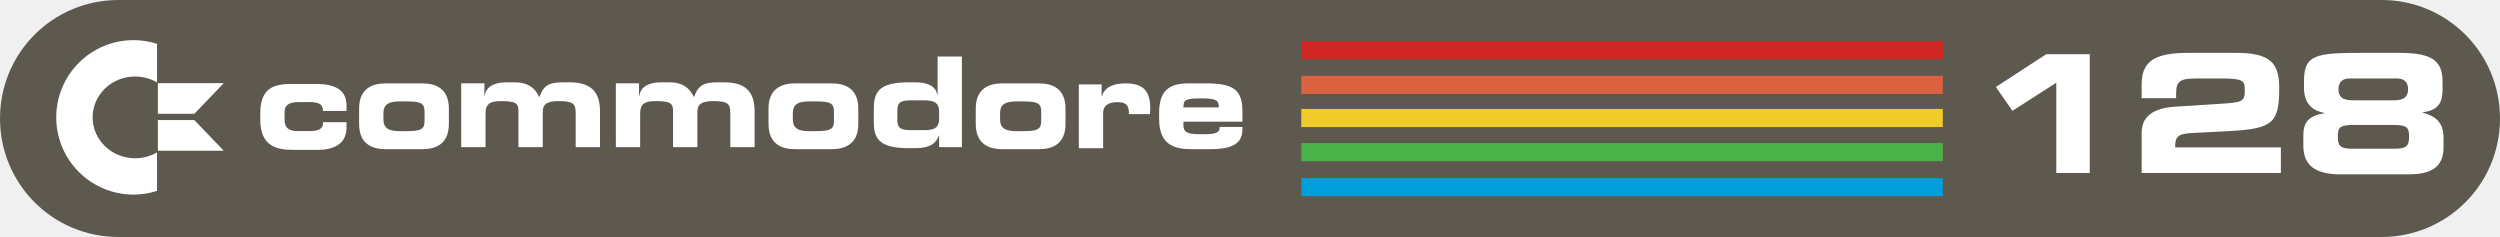
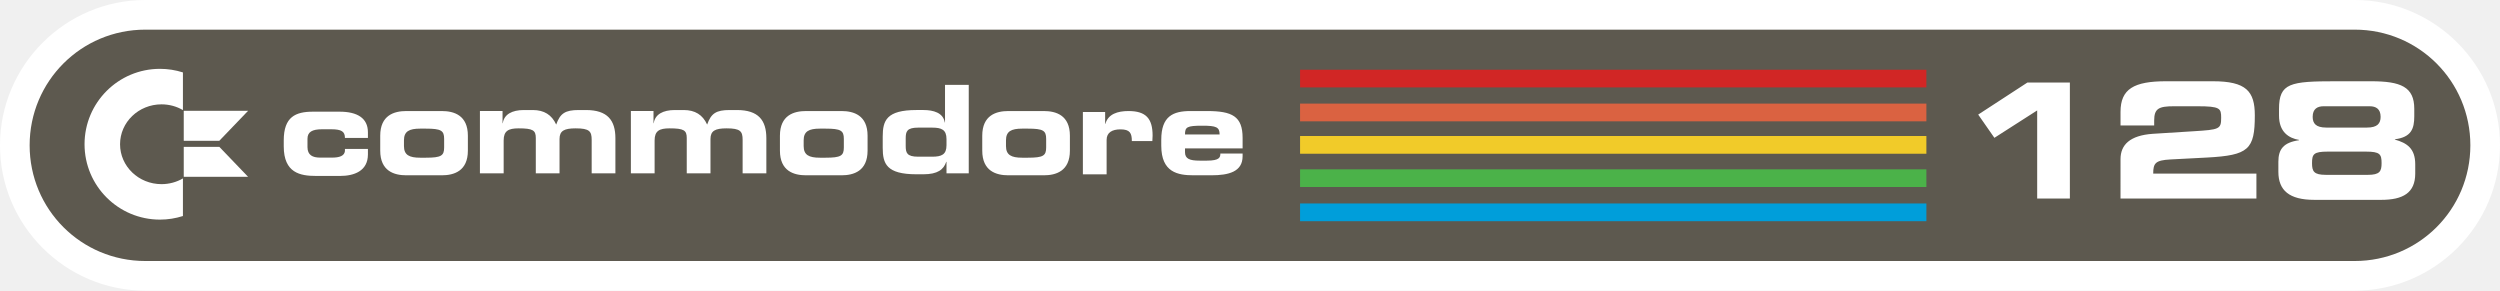
- <svg xmlns="http://www.w3.org/2000/svg" height="156.104" viewBox="0 0 329.345 31.221" width="1646.725">
-   <path d="M15.61 0h298.125c8.648 0 15.61 6.962 15.61 15.61s-6.962 15.61-15.61 15.61H15.61C6.962 31.22 0 24.26 0 15.61S6.962 0 15.61 0z" fill="#5d594f" />
-   <g fill="#fff" stroke-linecap="round" stroke-width=".265">
-     <path d="M34.288 15.75c0 3.594 2.235 3.99 4.354 3.99h3.269c1.835 0 3.736-.643 3.736-2.901v-.742h-3.102v.198c0 .774-.818.972-1.718.972h-1.635c-1 0-1.701-.33-1.701-1.417v-1.121c0-.923.634-1.286 1.968-1.286h1.234c1.401 0 1.852.313 1.852 1.17h3.102v-.758c0-1.928-1.45-2.785-3.82-2.785h-3.602c-2.335 0-3.937.692-3.937 3.873zM47.307 16.324c0 2.77 1.885 3.33 3.52 3.33h4.787c1.635 0 3.52-.56 3.52-3.33v-2.01c0-2.77-1.885-3.33-3.52-3.33h-4.787c-1.635 0-3.52.56-3.52 3.33zm3.203-1.4c0-1.204.717-1.567 2.185-1.567h.767c2.069 0 2.469.264 2.469 1.385v1.154c0 1.12-.4 1.384-2.469 1.384h-.767c-1.468 0-2.185-.363-2.185-1.566zM60.76 19.385h3.203v-4.433c0-1.302.65-1.632 2.018-1.632 1.935 0 2.319.264 2.319 1.302v4.763h3.202v-4.631c0-1.104.634-1.434 2.169-1.434 1.868 0 2.168.395 2.168 1.55v4.515h3.202v-4.73c0-2.406-1.05-3.807-3.97-3.807h-.983c-1.819 0-2.502.445-3.036 1.961-.6-1.319-1.635-1.961-3.153-1.961h-1.217c-1.568 0-2.67.576-2.836 1.78h-.033v-1.649H60.76zM81.13 19.385h3.202v-4.433c0-1.302.65-1.632 2.018-1.632 1.935 0 2.319.264 2.319 1.302v4.763h3.202v-4.631c0-1.104.634-1.434 2.169-1.434 1.868 0 2.168.395 2.168 1.55v4.515h3.202v-4.73c0-2.406-1.05-3.807-3.97-3.807h-.983c-1.818 0-2.502.445-3.036 1.961-.6-1.319-1.635-1.961-3.153-1.961h-1.217c-1.568 0-2.669.576-2.836 1.78h-.033v-1.649h-3.053zM118.214 14.688c0-.94.15-1.467 1.685-1.467h1.885c1.268 0 1.935.28 1.935 1.55v.823c0 1.27-.667 1.55-1.935 1.55h-1.885c-1.534 0-1.685-.528-1.685-1.467zm-3.102 1.253c0 2.142.5 3.576 4.554 3.576h.934c1.934 0 2.735-.643 3.085-1.681h.034v1.55h3.002V7.451h-3.202v5.077h-.034c-.2-1.319-1.551-1.681-2.869-1.681h-.95c-4.054 0-4.554 1.434-4.554 3.576zM101.243 16.324c0 2.77 1.885 3.33 3.52 3.33h4.786c1.635 0 3.52-.56 3.52-3.33v-2.01c0-2.77-1.885-3.33-3.52-3.33h-4.787c-1.634 0-3.52.56-3.52 3.33zm3.202-1.4c0-1.204.717-1.567 2.185-1.567h.768c2.068 0 2.468.264 2.468 1.385v1.154c0 1.12-.4 1.384-2.468 1.384h-.768c-1.468 0-2.185-.363-2.185-1.566zM128.544 16.324c0 2.77 1.885 3.33 3.52 3.33h4.786c1.635 0 3.52-.56 3.52-3.33v-2.01c0-2.77-1.885-3.33-3.52-3.33h-4.787c-1.634 0-3.52.56-3.52 3.33zm3.202-1.4c0-1.204.718-1.567 2.185-1.567h.768c2.068 0 2.468.264 2.468 1.385v1.154c0 1.12-.4 1.384-2.468 1.384h-.768c-1.467 0-2.185-.363-2.185-1.566zM142.122 19.522h3.203v-4.648c0-1.006.767-1.418 1.868-1.418 1.284 0 1.535.511 1.535 1.582h2.768c.017-.296.034-.527.034-.741 0-2.324-.918-3.313-3.253-3.313-1.45 0-2.752.395-3.119 1.73h-.033v-1.598h-3.003zM152.7 15.665c0 3.593 2.234 3.988 4.353 3.988h2.401c2.319 0 4.22-.461 4.22-2.57v-.363h-3.002c0 .494-.083.956-1.818.956h-.984c-1.335 0-1.968-.248-1.968-1.138v-.51h7.772V14.61c0-2.917-1.4-3.626-4.803-3.626h-2.235c-2.336 0-3.937.692-3.937 3.873zm3.202-1.517c0-1.005.25-1.186 2.335-1.186 1.868 0 2.335.181 2.335 1.186z" />
+ <svg xmlns="http://www.w3.org/2000/svg" height="196.099" viewBox="0 0 337.343 39.22" width="1686.715" version="1.1" id="svg10">
+   <defs id="defs10" />
+   <g id="path1" style="opacity:1">
+     <path style="baseline-shift:baseline;display:inline;overflow:visible;vector-effect:none;fill:#ffffff;stroke-linecap:round;stroke-linejoin:round;paint-order:markers stroke fill;enable-background:accumulate;stop-color:#000000;stop-opacity:1" d="M 19.609,0 C 8.815,0 -0.002,8.813 -0.002,19.609 c 0,10.796 8.817,19.611 19.611,19.611 H 317.734 c 10.795,0 19.609,-8.817 19.609,-19.611 C 337.344,8.815 328.529,0 317.734,0 Z m 0,8 H 317.734 c 6.501,0 11.609,5.108 11.609,11.609 0,6.501 -5.108,11.611 -11.609,11.611 H 19.609 C 13.108,31.221 7.998,26.113 7.998,19.609 7.998,13.106 13.108,8 19.609,8 Z" id="path11" />
+     <path style="baseline-shift:baseline;display:inline;overflow:visible;vector-effect:none;fill:#5d594f;stroke-linecap:round;stroke-linejoin:round;paint-order:markers stroke fill;enable-background:accumulate;stop-color:#000000;stop-opacity:1" d="M 19.609,4 H 317.734 c 8.648,0 15.61,6.962 15.61,15.61 0,8.648 -6.962,15.61 -15.61,15.61 H 19.609 c -8.648,0 -15.61,-6.96 -15.61,-15.61 0,-8.65 6.962,-15.61 15.61,-15.61 z" id="path12" />
  </g>
-   <g fill="#fff" stroke-width="1.368">
-     <path d="M17.584 5.289c-5.618 0-10.176 4.557-10.176 10.175s4.558 10.17 10.176 10.17c1.08 0 2.123-.172 3.1-.484v-5.075c-.844.49-1.83.773-2.889.773-3.09 0-5.595-2.41-5.595-5.384 0-2.973 2.504-5.384 5.595-5.384 1.058 0 2.045.283 2.889.774V5.772a10.17 10.17 0 0 0-3.1-.483z" />
-     <g stroke-width="1.194">
-       <path d="M20.795 10.951h8.683l-3.883 4.045h-4.8zM20.795 19.86h8.683l-3.883-4.045h-4.8z" />
+   <g fill="#ffffff" stroke-linecap="round" stroke-width="0.265" id="g2" transform="translate(3.998968,4.000025)">
+     <path d="m 34.288,15.75 c 0,3.594 2.235,3.99 4.354,3.99 h 3.269 c 1.835,0 3.736,-0.643 3.736,-2.901 v -0.742 h -3.102 v 0.198 c 0,0.774 -0.818,0.972 -1.718,0.972 h -1.635 c -1,0 -1.701,-0.33 -1.701,-1.417 v -1.121 c 0,-0.923 0.634,-1.286 1.968,-1.286 h 1.234 c 1.401,0 1.852,0.313 1.852,1.17 h 3.102 v -0.758 c 0,-1.928 -1.45,-2.785 -3.82,-2.785 h -3.602 c -2.335,0 -3.937,0.692 -3.937,3.873 z m 13.019,0.574 c 0,2.77 1.885,3.33 3.52,3.33 h 4.787 c 1.635,0 3.52,-0.56 3.52,-3.33 v -2.01 c 0,-2.77 -1.885,-3.33 -3.52,-3.33 h -4.787 c -1.635,0 -3.52,0.56 -3.52,3.33 z m 3.203,-1.4 c 0,-1.204 0.717,-1.567 2.185,-1.567 h 0.767 c 2.069,0 2.469,0.264 2.469,1.385 v 1.154 c 0,1.12 -0.4,1.384 -2.469,1.384 h -0.767 c -1.468,0 -2.185,-0.363 -2.185,-1.566 z m 10.25,4.461 h 3.203 v -4.433 c 0,-1.302 0.65,-1.632 2.018,-1.632 1.935,0 2.319,0.264 2.319,1.302 v 4.763 h 3.202 v -4.631 c 0,-1.104 0.634,-1.434 2.169,-1.434 1.868,0 2.168,0.395 2.168,1.55 v 4.515 h 3.202 v -4.73 c 0,-2.406 -1.05,-3.807 -3.97,-3.807 h -0.983 c -1.819,0 -2.502,0.445 -3.036,1.961 -0.6,-1.319 -1.635,-1.961 -3.153,-1.961 h -1.217 c -1.568,0 -2.67,0.576 -2.836,1.78 H 63.813 V 10.979 H 60.76 Z m 20.37,0 h 3.202 v -4.433 c 0,-1.302 0.65,-1.632 2.018,-1.632 1.935,0 2.319,0.264 2.319,1.302 v 4.763 h 3.202 v -4.631 c 0,-1.104 0.634,-1.434 2.169,-1.434 1.868,0 2.168,0.395 2.168,1.55 v 4.515 h 3.202 v -4.73 c 0,-2.406 -1.05,-3.807 -3.97,-3.807 h -0.983 c -1.818,0 -2.502,0.445 -3.036,1.961 -0.6,-1.319 -1.635,-1.961 -3.153,-1.961 h -1.217 c -1.568,0 -2.669,0.576 -2.836,1.78 h -0.033 v -1.649 h -3.053 z m 37.084,-4.697 c 0,-0.94 0.15,-1.467 1.685,-1.467 h 1.885 c 1.268,0 1.935,0.28 1.935,1.55 v 0.823 c 0,1.27 -0.667,1.55 -1.935,1.55 h -1.885 c -1.534,0 -1.685,-0.528 -1.685,-1.467 z m -3.102,1.253 c 0,2.142 0.5,3.576 4.554,3.576 h 0.934 c 1.934,0 2.735,-0.643 3.085,-1.681 h 0.034 v 1.55 h 3.002 V 7.451 h -3.202 v 5.077 h -0.034 c -0.2,-1.319 -1.551,-1.681 -2.869,-1.681 h -0.95 c -4.054,0 -4.554,1.434 -4.554,3.576 z m -13.869,0.383 c 0,2.77 1.885,3.33 3.52,3.33 h 4.786 c 1.635,0 3.52,-0.56 3.52,-3.33 v -2.01 c 0,-2.77 -1.885,-3.33 -3.52,-3.33 h -4.787 c -1.634,0 -3.52,0.56 -3.52,3.33 z m 3.202,-1.4 c 0,-1.204 0.717,-1.567 2.185,-1.567 h 0.768 c 2.068,0 2.468,0.264 2.468,1.385 v 1.154 c 0,1.12 -0.4,1.384 -2.468,1.384 h -0.768 c -1.468,0 -2.185,-0.363 -2.185,-1.566 z m 24.099,1.4 c 0,2.77 1.885,3.33 3.52,3.33 h 4.786 c 1.635,0 3.52,-0.56 3.52,-3.33 v -2.01 c 0,-2.77 -1.885,-3.33 -3.52,-3.33 h -4.787 c -1.634,0 -3.52,0.56 -3.52,3.33 z m 3.202,-1.4 c 0,-1.204 0.718,-1.567 2.185,-1.567 h 0.768 c 2.068,0 2.468,0.264 2.468,1.385 v 1.154 c 0,1.12 -0.4,1.384 -2.468,1.384 h -0.768 c -1.467,0 -2.185,-0.363 -2.185,-1.566 z m 10.376,4.598 h 3.203 v -4.648 c 0,-1.006 0.767,-1.418 1.868,-1.418 1.284,0 1.535,0.511 1.535,1.582 h 2.768 c 0.017,-0.296 0.034,-0.527 0.034,-0.741 0,-2.324 -0.918,-3.313 -3.253,-3.313 -1.45,0 -2.752,0.395 -3.119,1.73 h -0.033 v -1.598 h -3.003 z M 152.7,15.665 c 0,3.593 2.234,3.988 4.353,3.988 h 2.401 c 2.319,0 4.22,-0.461 4.22,-2.57 V 16.72 h -3.002 c 0,0.494 -0.083,0.956 -1.818,0.956 h -0.984 c -1.335,0 -1.968,-0.248 -1.968,-1.138 v -0.51 h 7.772 V 14.61 c 0,-2.917 -1.4,-3.626 -4.803,-3.626 h -2.235 c -2.336,0 -3.937,0.692 -3.937,3.873 z m 3.202,-1.517 c 0,-1.005 0.25,-1.186 2.335,-1.186 1.868,0 2.335,0.181 2.335,1.186 z" id="path2" />
+   </g>
+   <g fill="#ffffff" stroke-width="1.368" id="g5" transform="translate(3.998968,4.000025)">
+     <path d="m 17.584,5.289 c -5.618,0 -10.176,4.557 -10.176,10.175 0,5.618 4.558,10.17 10.176,10.17 1.08,0 2.123,-0.172 3.1,-0.484 v -5.075 c -0.844,0.49 -1.83,0.773 -2.889,0.773 -3.09,0 -5.595,-2.41 -5.595,-5.384 0,-2.973 2.504,-5.384 5.595,-5.384 1.058,0 2.045,0.283 2.889,0.774 V 5.772 a 10.17,10.17 0 0 0 -3.1,-0.483 z" id="path3" />
+     <g stroke-width="1.194" id="g4">
+       <path d="m 20.795,10.951 h 8.683 l -3.883,4.045 h -4.8 z m 0,8.909 h 8.683 l -3.883,-4.045 h -4.8 z" id="path4" />
    </g>
  </g>
-   <path d="M171.429 23.455h84.513v2.39H171.43z" fill="#009eda" />
-   <path d="M171.429 18.847h84.513v2.39H171.43z" fill="#4bb249" />
-   <path d="M171.429 14.352h84.513v2.39H171.43z" fill="#f1cb29" />
-   <path d="M171.429 9.984h84.513v2.39H171.43z" fill="#da6241" />
-   <path d="M171.429 5.407h84.513v2.39H171.43z" fill="#d12625" />
-   <g fill="#fff" stroke-linecap="round" stroke-width=".265">
-     <path d="M270.893 22.794h4.411V7.137h-5.73l-6.64 4.325 2.185 3.136 5.774-3.698zM282.138 22.794h18.338v-3.373H286.55c0-1.406.303-1.795 2.314-1.904l4.953-.259c5.6-.303 6.444-1.081 6.444-5.687 0-3.266-1.168-4.607-5.666-4.607h-6.315c-4.325 0-6.141 1.038-6.141 4.13v1.839h4.541v-.67c0-1.622.627-1.925 2.66-1.925h3.179c3.07 0 3.2.281 3.2 1.557 0 1.535-.237 1.6-3.74 1.816l-5.493.346c-3.093.217-4.347 1.493-4.347 3.417zM303.439 19.183c0 2.508 1.47 3.784 4.844 3.784h9.04c2.919 0 4.584-.93 4.584-3.546v-1.255c0-2.14-1.125-2.876-2.747-3.33v-.043c2.206-.281 2.617-1.406 2.617-3.093v-1.016c0-2.963-1.816-3.72-5.817-3.72h-4.758c-6.163 0-7.677.238-7.677 3.741v.887c0 2.227 1.32 3.05 2.703 3.287v.043c-2.097.303-2.79 1.211-2.79 2.898zm6.4.41c-1.621 0-1.859-.475-1.859-1.578 0-1.211.216-1.557 2.12-1.557h5.146c1.903 0 2.12.346 2.12 1.557 0 1.103-.238 1.579-1.86 1.579zm.066-6.379c-1.406 0-1.838-.562-1.838-1.449 0-1.081.648-1.427 1.47-1.427h6.228c.822 0 1.47.346 1.47 1.427 0 .887-.432 1.449-1.837 1.449z" />
+   <path d="m 175.428,27.455 h 84.513 v 2.39 h -84.512 z" fill="#009eda" id="path5" />
+   <path d="m 175.428,22.847 h 84.513 v 2.39 h -84.512 z" fill="#4bb249" id="path6" />
+   <path d="m 175.428,18.352 h 84.513 v 2.39 h -84.512 z" fill="#f1cb29" id="path7" />
+   <path d="m 175.428,13.984 h 84.513 v 2.39 h -84.512 z" fill="#da6241" id="path8" />
+   <path d="m 175.428,9.407 h 84.513 v 2.39 h -84.512 z" fill="#d12625" id="path9" />
+   <g fill="#ffffff" stroke-linecap="round" stroke-width="0.265" id="g10" transform="translate(3.998968,4.000025)">
+     <path d="m 270.893,22.794 h 4.411 V 7.137 h -5.73 l -6.64,4.325 2.185,3.136 5.774,-3.698 z m 11.245,0 h 18.338 V 19.421 H 286.55 c 0,-1.406 0.303,-1.795 2.314,-1.904 l 4.953,-0.259 c 5.6,-0.303 6.444,-1.081 6.444,-5.687 0,-3.266 -1.168,-4.607 -5.666,-4.607 h -6.315 c -4.325,0 -6.141,1.038 -6.141,4.13 v 1.839 h 4.541 v -0.67 c 0,-1.622 0.627,-1.925 2.66,-1.925 h 3.179 c 3.07,0 3.2,0.281 3.2,1.557 0,1.535 -0.237,1.6 -3.74,1.816 l -5.493,0.346 c -3.093,0.217 -4.347,1.493 -4.347,3.417 z m 21.301,-3.611 c 0,2.508 1.47,3.784 4.844,3.784 h 9.04 c 2.919,0 4.584,-0.93 4.584,-3.546 v -1.255 c 0,-2.14 -1.125,-2.876 -2.747,-3.33 v -0.043 c 2.206,-0.281 2.617,-1.406 2.617,-3.093 v -1.016 c 0,-2.963 -1.816,-3.72 -5.817,-3.72 h -4.758 c -6.163,0 -7.677,0.238 -7.677,3.741 v 0.887 c 0,2.227 1.32,3.05 2.703,3.287 v 0.043 c -2.097,0.303 -2.79,1.211 -2.79,2.898 z m 6.4,0.41 c -1.621,0 -1.859,-0.475 -1.859,-1.578 0,-1.211 0.216,-1.557 2.12,-1.557 h 5.146 c 1.903,0 2.12,0.346 2.12,1.557 0,1.103 -0.238,1.579 -1.86,1.579 z m 0.066,-6.379 c -1.406,0 -1.838,-0.562 -1.838,-1.449 0,-1.081 0.648,-1.427 1.47,-1.427 h 6.228 c 0.822,0 1.47,0.346 1.47,1.427 0,0.887 -0.432,1.449 -1.837,1.449 z" id="path10" />
  </g>
</svg>
